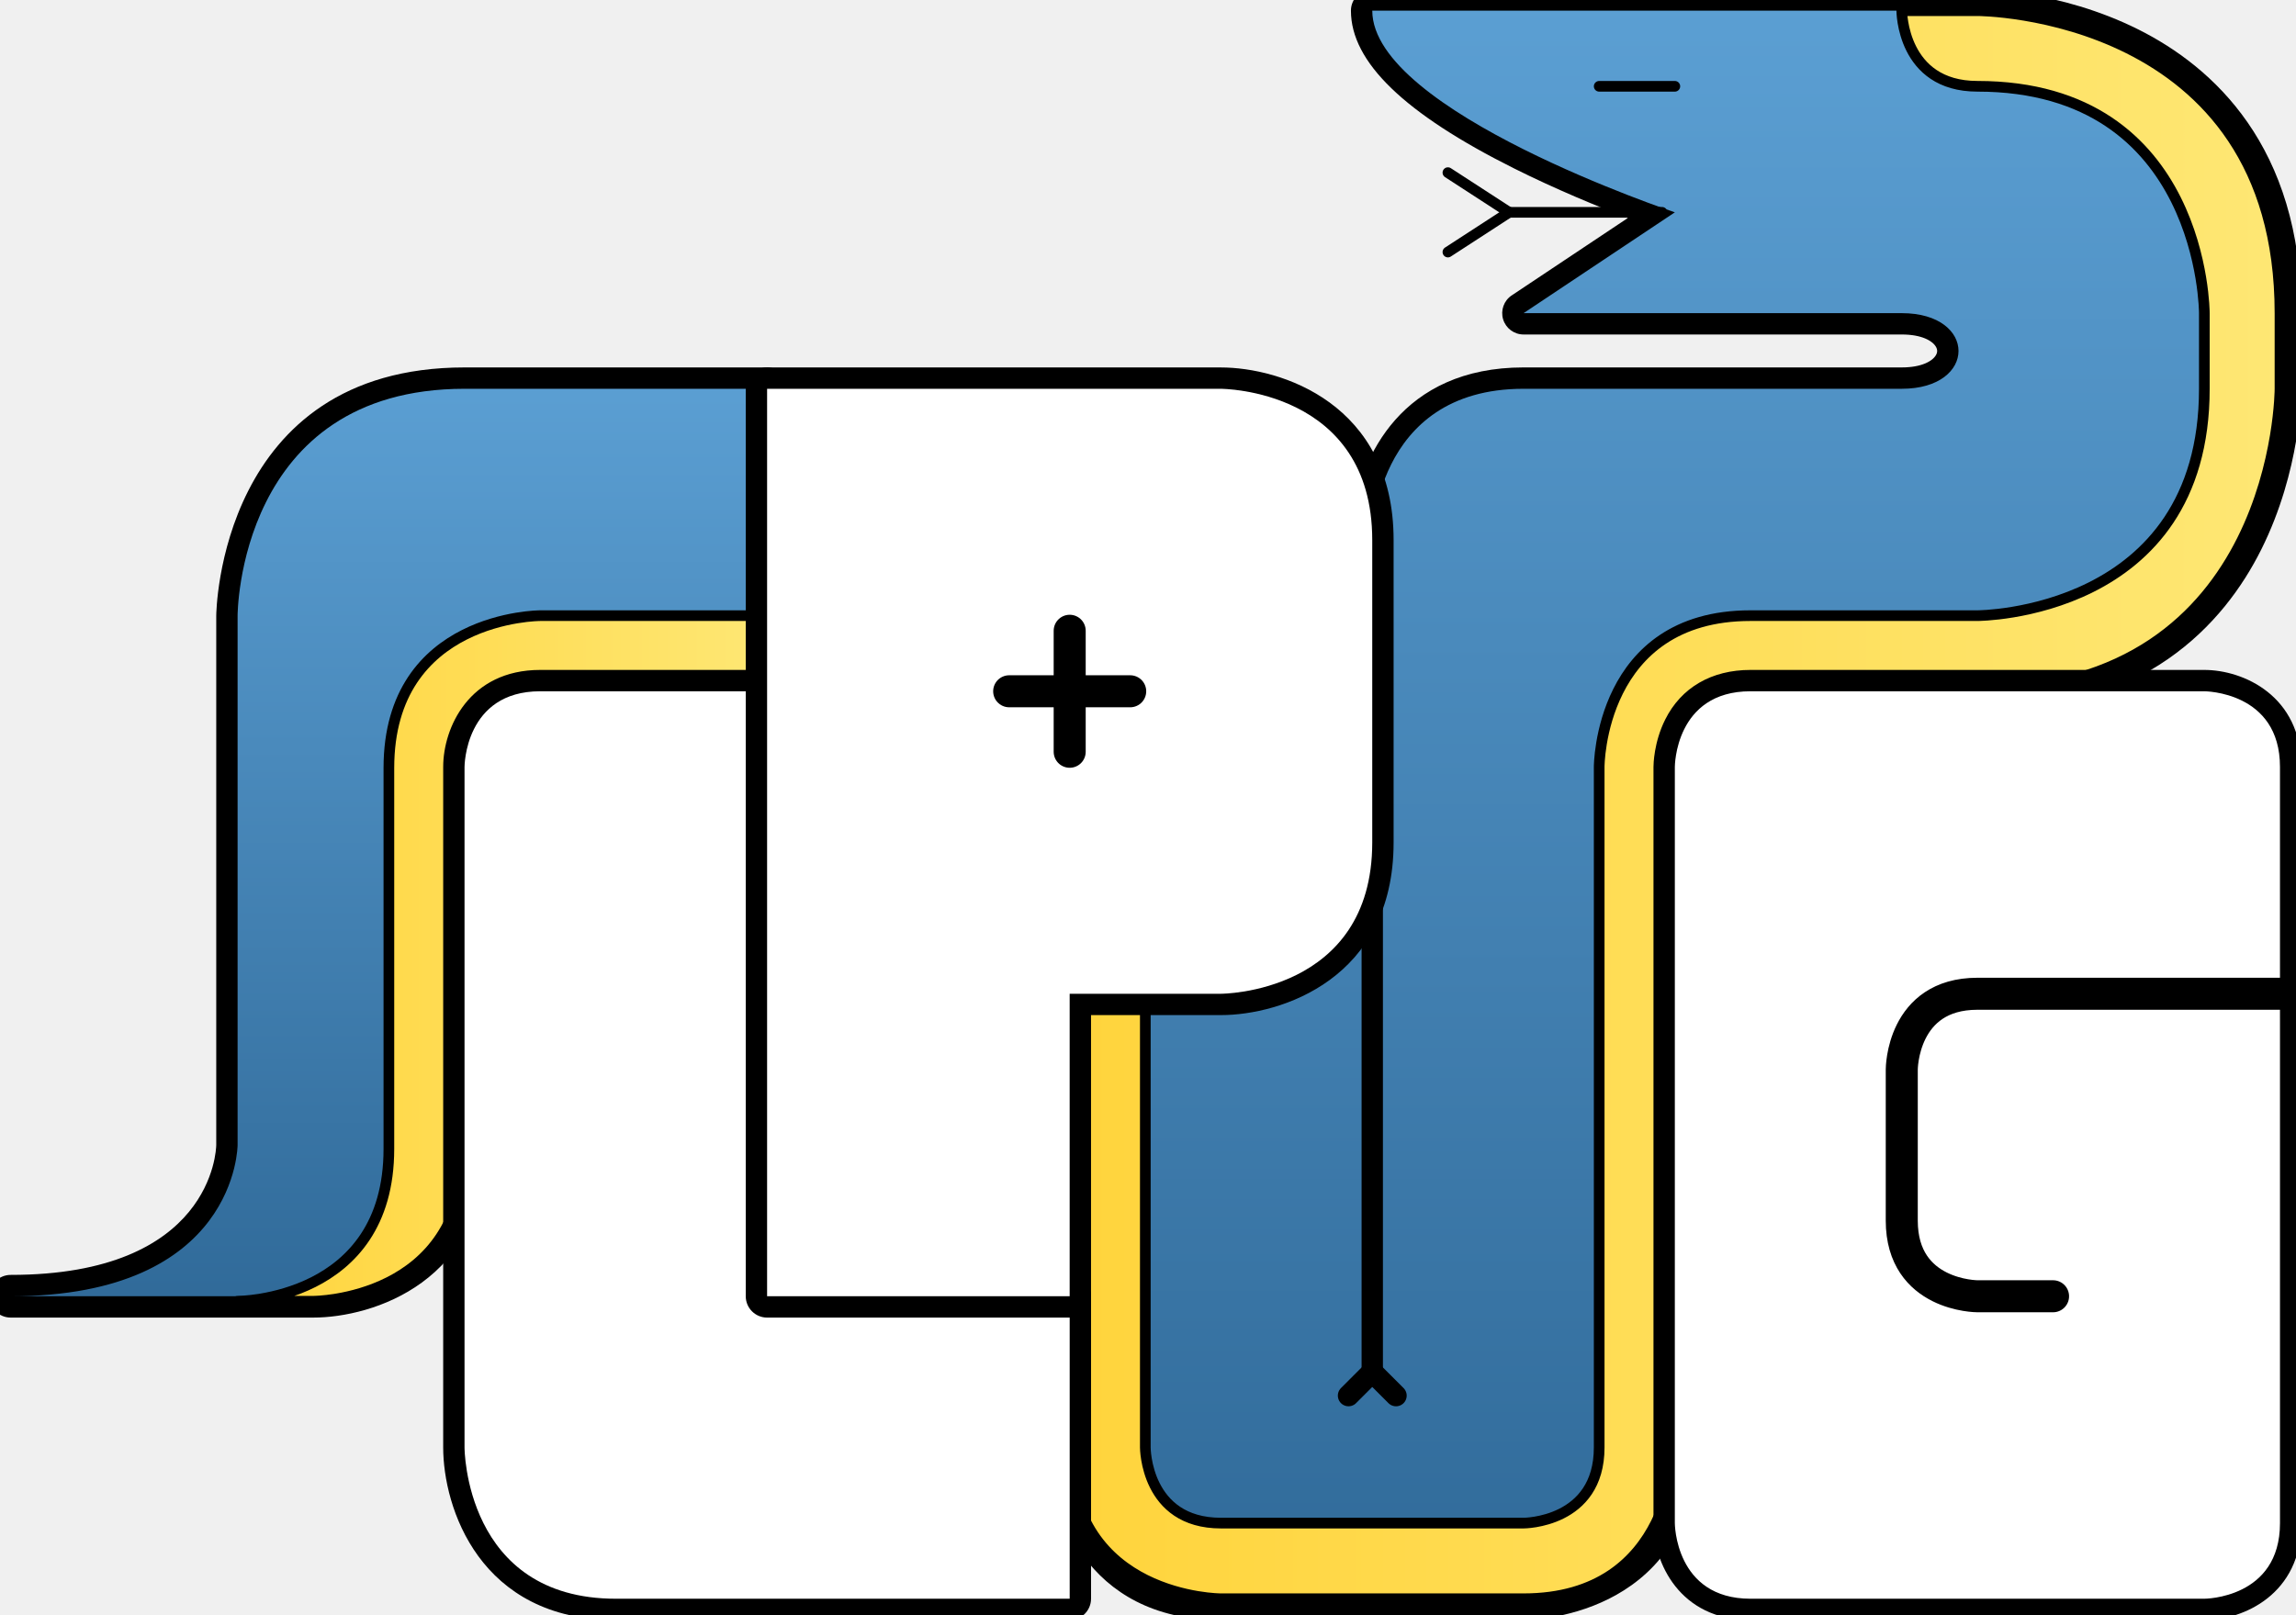
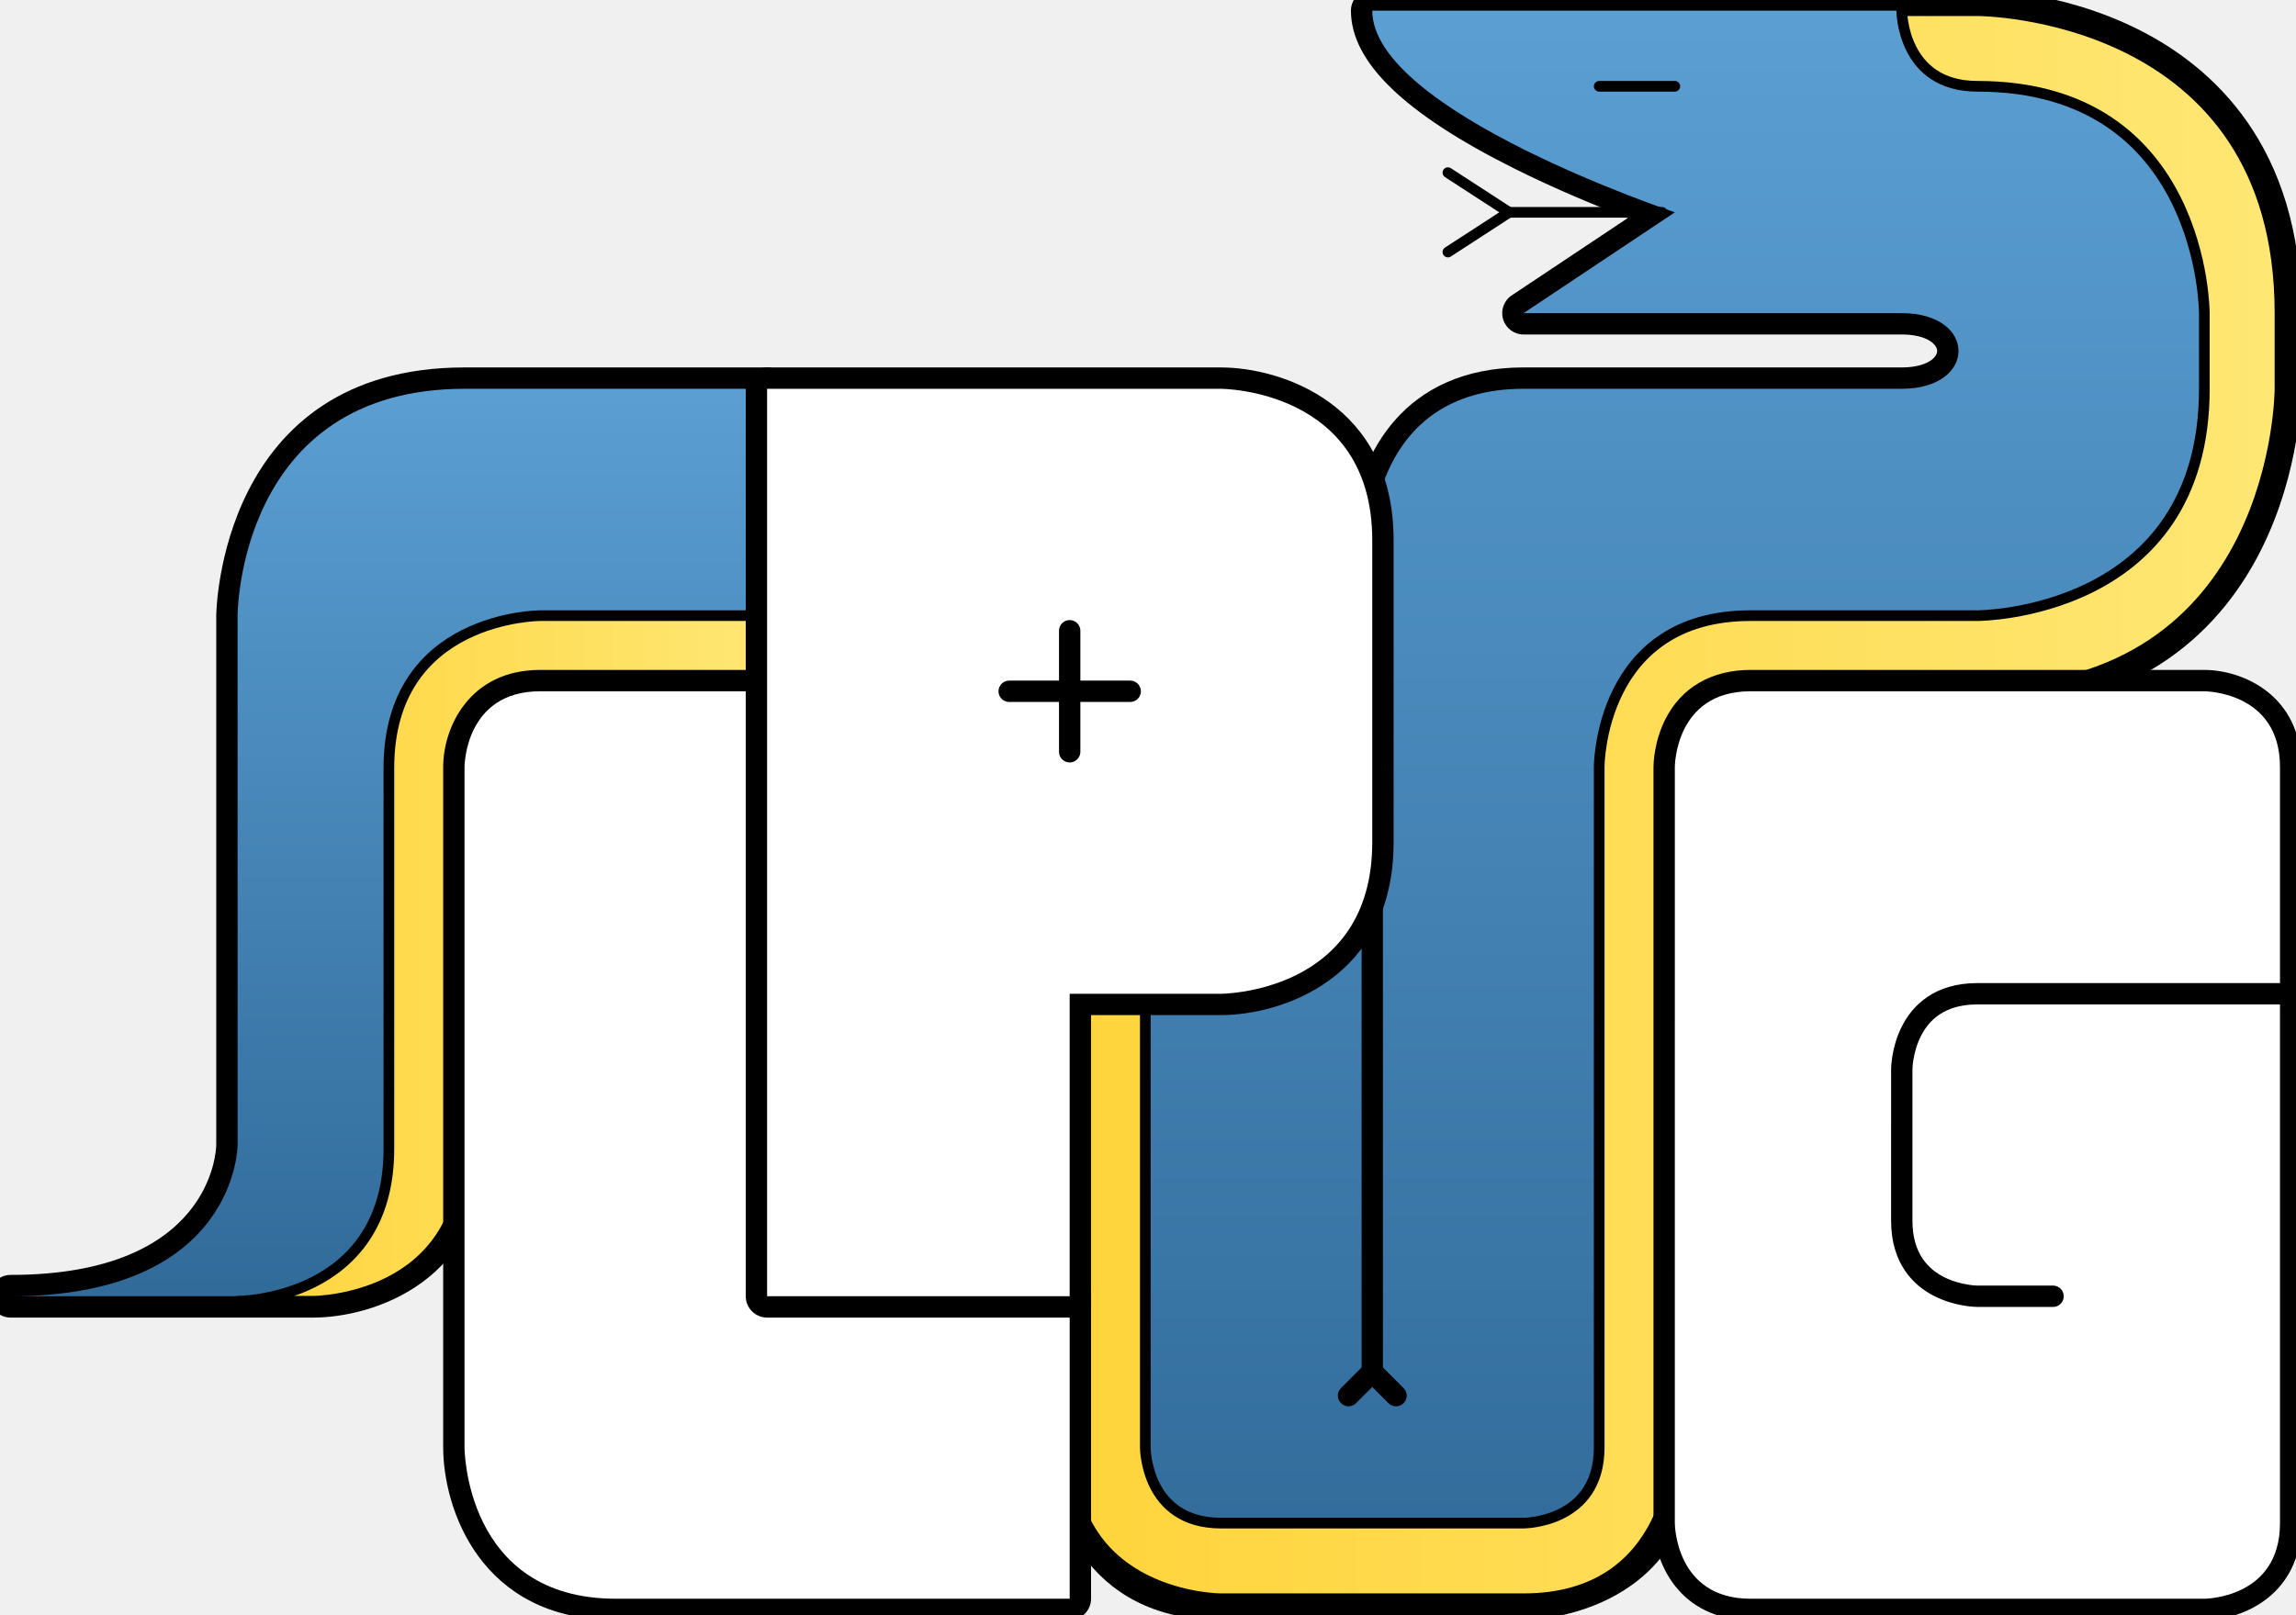
<svg xmlns="http://www.w3.org/2000/svg" version="1.1" id="Layer_1" x="0px" y="0px" width="215.099px" height="151.319px" viewBox="0 0 215.099 151.319" enable-background="new 0 0 215.099 151.319" xml:space="preserve">
  <g>
    <linearGradient id="SVGID_1_" gradientUnits="userSpaceOnUse" x1="156.905" y1="0" x2="156.905" y2="150.82">
      <stop offset="0" style="stop-color:#5B9FD3" />
      <stop offset="1" style="stop-color:#306A99" />
    </linearGradient>
    <path fill="url(#SVGID_1_)" d="M114.386,150.819c-15,0-15.173-15.021-15.173-15.173l0-85.04c0-0.265,0.105-0.52,0.293-0.707   s0.442-0.293,0.707-0.293h27.412c0.333-3.382,2.395-14.173,15.108-14.173c0,0,35.434,0,35.435,0c1.948,0,3.469-0.618,4.066-1.653   c0.332-0.574,0.332-1.207,0-1.781c-0.598-1.035-2.118-1.653-4.067-1.653h-35.433c-0.44,0-0.829-0.289-0.957-0.71   c-0.128-0.421,0.036-0.877,0.402-1.122l12.499-8.333c-6.8-2.438-27.117-10.454-27.117-19.182c0-0.552,0.447-1,1-1l56.691,0   c0.294,0,29.347,0.336,29.347,29.347v7.086c0,0.293-0.336,29.347-29.347,29.347l-21.26,0c-5.88,0-6.082,5.466-6.086,6.089v63.777   c0,14.999-15.022,15.173-15.174,15.173H114.386z" />
    <path d="M185.252,1c0,0,28.347,0,28.347,28.347c0,7.086,0,7.086,0,7.086s0,28.347-28.347,28.347l-21.26,0   c-7.087,0-7.086,7.086-7.086,7.086s0,49.606,0,63.78s-14.174,14.173-14.174,14.173s-14.173,0-28.346,0   s-14.173-14.173-14.173-14.173l0-85.04h28.347c0,0,0-14.173,14.173-14.173h35.434c7.087,0,7.087-7.087,0-7.087h-35.433   l14.174-9.449c0,0-28.347-9.449-28.347-18.897L185.252,1 M185.252-1L185.252-1l-56.691,0c-1.104,0-2,0.896-2,2   c0,4.806,4.998,9.64,15.279,14.781c3.973,1.986,7.907,3.596,10.664,4.648l-10.88,7.253c-0.733,0.489-1.061,1.4-0.805,2.244   c0.255,0.843,1.033,1.42,1.914,1.42h35.433c1.869,0,2.88,0.596,3.201,1.153c0.152,0.263,0.152,0.518,0,0.78   c-0.321,0.558-1.332,1.153-3.201,1.153h-35.434c-11.39,0-15.318,8.386-16.043,14.173h-26.477c-0.53,0-1.039,0.211-1.414,0.586   s-0.586,0.884-0.586,1.414l0,85.04c0,5.594,3.38,16.173,16.173,16.173h28.346c0.164,0,4.061-0.022,7.981-1.982   c3.737-1.868,8.192-5.847,8.192-14.19v-63.78c0.011-0.839,0.308-5.086,5.086-5.086l21.26,0c15.665,0,23.107-8.309,26.592-15.279   c3.712-7.424,3.755-14.759,3.755-15.068v-7.086c0-15.665-8.309-23.107-15.279-26.592C192.896-0.957,185.561-1,185.252-1L185.252-1z   " />
  </g>
  <linearGradient id="SVGID_2_" gradientUnits="userSpaceOnUse" x1="100.212" y1="75.41" x2="213.599" y2="75.41">
    <stop offset="0" style="stop-color:#FFD43C" />
    <stop offset="1" style="stop-color:#FEE774" />
  </linearGradient>
  <path fill="url(#SVGID_2_)" stroke="#000000" stroke-linecap="round" stroke-linejoin="round" stroke-miterlimit="10" d="  M128.559,50.607h-28.346l0,85.04c0,14.174,14.173,14.173,14.173,14.173s14.172,0,28.346,0s14.174-14.173,14.174-14.173  s-0.001-56.693,0-63.78s7.086-7.086,7.086-7.086l21.26,0c28.347,0,28.347-28.347,28.347-28.347s0,0,0-7.086  C213.599,1,185.252,1,185.252,1l-7.087,0c0,0,0,7.086,7.087,7.086c21.26,0,21.26,21.26,21.26,21.26v7.087  c0,21.26-21.26,21.26-21.26,21.26s-14.174,0-21.261,0c-14.173,0-14.173,14.173-14.173,14.173s0,56.693,0,63.78  s-7.086,7.086-7.086,7.086s-21.26,0-28.347,0s-7.087-7.086-7.087-7.086s0,0,0-7.087V50.607" />
  <line fill="#27AAE1" stroke="#000000" stroke-width="2" stroke-linecap="round" stroke-linejoin="round" stroke-miterlimit="10" x1="128.559" y1="128.56" x2="128.559" y2="78.955" />
  <line fill="none" stroke="#000000" stroke-linecap="round" stroke-linejoin="round" stroke-miterlimit="10" x1="155.707" y1="19.898" x2="141.377" y2="19.898" />
  <line fill="none" stroke="#000000" stroke-linecap="round" stroke-linejoin="round" stroke-miterlimit="10" x1="141.377" y1="19.898" x2="135.646" y2="23.62" />
  <line fill="none" stroke="#000000" stroke-linecap="round" stroke-linejoin="round" stroke-miterlimit="10" x1="141.377" y1="19.898" x2="135.646" y2="16.178" />
  <g>
    <line fill="none" stroke="#000000" stroke-width="2" stroke-linecap="round" stroke-linejoin="round" stroke-miterlimit="10" x1="128.56" y1="128.56" x2="126.335" y2="130.784" />
    <line fill="none" stroke="#000000" stroke-width="2" stroke-linecap="round" stroke-linejoin="round" stroke-miterlimit="10" x1="130.785" y1="130.785" x2="128.56" y2="128.56" />
  </g>
  <line fill="none" stroke="#000000" stroke-linecap="round" stroke-linejoin="round" stroke-miterlimit="10" x1="149.819" y1="8.087" x2="156.906" y2="8.087" />
  <g>
    <g id="G">
      <g>
        <path fill="#FFFFFF" d="M163.992,150.819c-6.396,0-8.087-5.29-8.087-8.087l0.001-70.866c0-0.082,0.011-2.03,0.991-3.991     c0.934-1.868,2.923-4.096,7.094-4.096c0.001,0,42.52,0,42.52,0c0.082,0,2.03,0.011,3.99,0.991     c1.869,0.934,4.097,2.923,4.097,7.095l0.001,70.866c0,6.396-5.29,8.087-8.087,8.087H163.992z" />
        <path d="M206.511,64.78c0.003,0,7.087,0.001,7.087,7.086l0.001,35.434v35.432c0,7.086-7.087,7.087-7.087,7.087s-35.434,0-42.52,0     s-7.087-7.087-7.087-7.087l0.001-70.866c0,0-0.001-7.087,7.086-7.086H206.511L206.511,64.78 M206.511,62.78h-42.519     c-3.653,0-6.491,1.651-7.989,4.649c-1.066,2.132-1.097,4.208-1.097,4.438l-0.001,70.865c0,3.653,2.421,9.087,9.087,9.087h42.52     c3.653-0.001,9.087-2.421,9.087-9.087V107.3l-0.001-35.434C215.598,65.2,210.163,62.78,206.511,62.78L206.511,62.78z" />
      </g>
    </g>
-     <path fill="#FFFFFF" stroke="#000000" stroke-width="3" stroke-linecap="round" stroke-linejoin="round" stroke-miterlimit="10" d="   M213.598,93.126h-28.347c-7.086,0-7.085,7.087-7.085,7.087l-0.001,14.173c0,7.087,7.086,7.088,7.086,7.088h7.088" />
+     <path fill="#FFFFFF" stroke="#000000" stroke-width="2" stroke-linecap="round" stroke-linejoin="round" stroke-miterlimit="10" d="   M213.598,93.126h-28.347c-7.086,0-7.085,7.087-7.085,7.087l-0.001,14.173c0,7.087,7.086,7.088,7.086,7.088h7.088" />
  </g>
  <g>
    <g>
      <linearGradient id="SVGID_3_" gradientUnits="userSpaceOnUse" x1="36.433" y1="35.433" x2="36.433" y2="122.472">
        <stop offset="0" style="stop-color:#5B9FD3" />
        <stop offset="1" style="stop-color:#306A99" />
      </linearGradient>
      <path fill="url(#SVGID_3_)" d="M1,122.472c-0.552,0-1-0.447-1-1s0.448-1,1-1c19.939,0,20.255-12.64,20.259-13.178V57.692    c0-0.223,0.254-22.26,22.261-22.26l28.346,0c0.552,0,1,0.448,1,1V64.78c0,0.552-0.448,1-1,1h-21.26    c-0.62,0.004-6.086,0.208-6.086,6.087v35.432c0,15-15.021,15.173-15.173,15.173H1z" />
      <path d="M43.52,36.433c14.173,0,28.346,0,28.346,0V64.78h-21.26c0,0-7.086,0-7.086,7.087v35.432    c0,14.173-14.173,14.173-14.173,14.173H1c21.259,0,21.259-14.174,21.259-14.174V57.692C22.259,57.692,22.259,36.433,43.52,36.433     M43.52,34.433c-22.995,0-23.261,23.027-23.261,23.26v49.605c-0.007,0.484-0.391,12.174-19.259,12.174c-1.104,0-2,0.896-2,2    s0.896,2,2,2h28.346c5.594,0,16.173-3.38,16.173-16.173V71.867c0-4.944,4.566-5.087,5.086-5.087h21.26c1.104,0,2-0.896,2-2V36.433    c0-1.104-0.896-2-2-2L43.52,34.433L43.52,34.433z" />
    </g>
    <linearGradient id="SVGID_4_" gradientUnits="userSpaceOnUse" x1="22.259" y1="89.817" x2="71.866" y2="89.817">
      <stop offset="0" style="stop-color:#FFD43C" />
      <stop offset="1" style="stop-color:#FEE774" />
    </linearGradient>
    <path fill="url(#SVGID_4_)" stroke="#000000" stroke-linecap="round" stroke-linejoin="round" stroke-miterlimit="10" d="   M36.432,107.663l0-35.692c0-14.277,14.173-14.277,14.173-14.277h21.26v7.138h-21.26c-7.086,0-7.086,7.139-7.086,7.139l0,35.692   c0,14.278-14.173,14.278-14.173,14.278h-7.086C22.259,121.94,36.432,121.939,36.432,107.663z" />
  </g>
  <g id="L">
    <path fill="#FFFFFF" d="M57.692,150.818c-15,0-15.173-15.022-15.173-15.174V71.866c0-2.797,1.69-8.086,8.086-8.086h21.26   c0.552,0,1,0.448,1,1v49.605c0,5.88,5.466,6.082,6.089,6.086h21.258c0.552,0,1,0.447,1,1v28.348c0,0.553-0.448,1-1,1H57.692z" />
    <path d="M71.866,64.78v49.605c0,7.085,7.083,7.086,7.086,7.086l0,0h21.261v28.348H57.692c-14.173,0-14.173-14.174-14.173-14.174   V71.866c0,0,0-7.086,7.086-7.086H71.866 M71.866,62.78h-21.26c-6.667,0-9.086,5.434-9.086,9.086v63.778   c0,5.594,3.38,16.174,16.173,16.174h42.521c1.104,0,2-0.896,2-2v-28.348c0-1.104-0.896-2-2-2H78.952   c-0.839-0.011-5.086-0.308-5.086-5.086V64.78C73.866,63.675,72.97,62.78,71.866,62.78L71.866,62.78z" />
  </g>
  <g id="P">
    <g>
      <path fill="#FFFFFF" d="M71.865,122.473c-0.552,0-1-0.447-1-1V36.435c0-0.552,0.448-1,1-1h42.519    c0.152,0,15.173,0.173,15.175,15.172v28.348c-0.002,14.999-15.022,15.172-15.174,15.172l-13.173,0v27.346c0,0.553-0.448,1-1,1    H71.865z" />
      <path d="M114.383,36.435c0,0,14.173,0,14.175,14.172c0,0.001,0,28.348,0,28.348c-0.002,14.172-14.174,14.172-14.174,14.172    l-14.173,0v28.346H71.865V36.435H114.383 M114.383,34.435H71.865c-1.104,0-2,0.896-2,2v85.038c0,1.104,0.896,2,2,2h28.347    c1.104,0,2-0.896,2-2V95.126l12.173,0c5.593,0,16.172-3.38,16.174-16.172V50.607C130.557,37.814,119.978,34.435,114.383,34.435    L114.383,34.435z" />
    </g>
    <g>
-       <line fill="#FFFFFF" stroke="#000000" stroke-width="3" stroke-linecap="round" stroke-linejoin="round" stroke-miterlimit="10" x1="94.544" y1="64.78" x2="105.882" y2="64.78" />
-       <line fill="#FFFFFF" stroke="#000000" stroke-width="3" stroke-linecap="round" stroke-linejoin="round" stroke-miterlimit="10" x1="100.213" y1="59.11" x2="100.213" y2="70.449" />
+       <line fill="#FFFFFF" stroke="#000000" stroke-width="2" stroke-linecap="round" stroke-linejoin="round" stroke-miterlimit="10" x1="94.544" y1="64.78" x2="105.882" y2="64.78" />
+       <line fill="#FFFFFF" stroke="#000000" stroke-width="2" stroke-linecap="round" stroke-linejoin="round" stroke-miterlimit="10" x1="100.213" y1="59.11" x2="100.213" y2="70.449" />
    </g>
  </g>
</svg>
